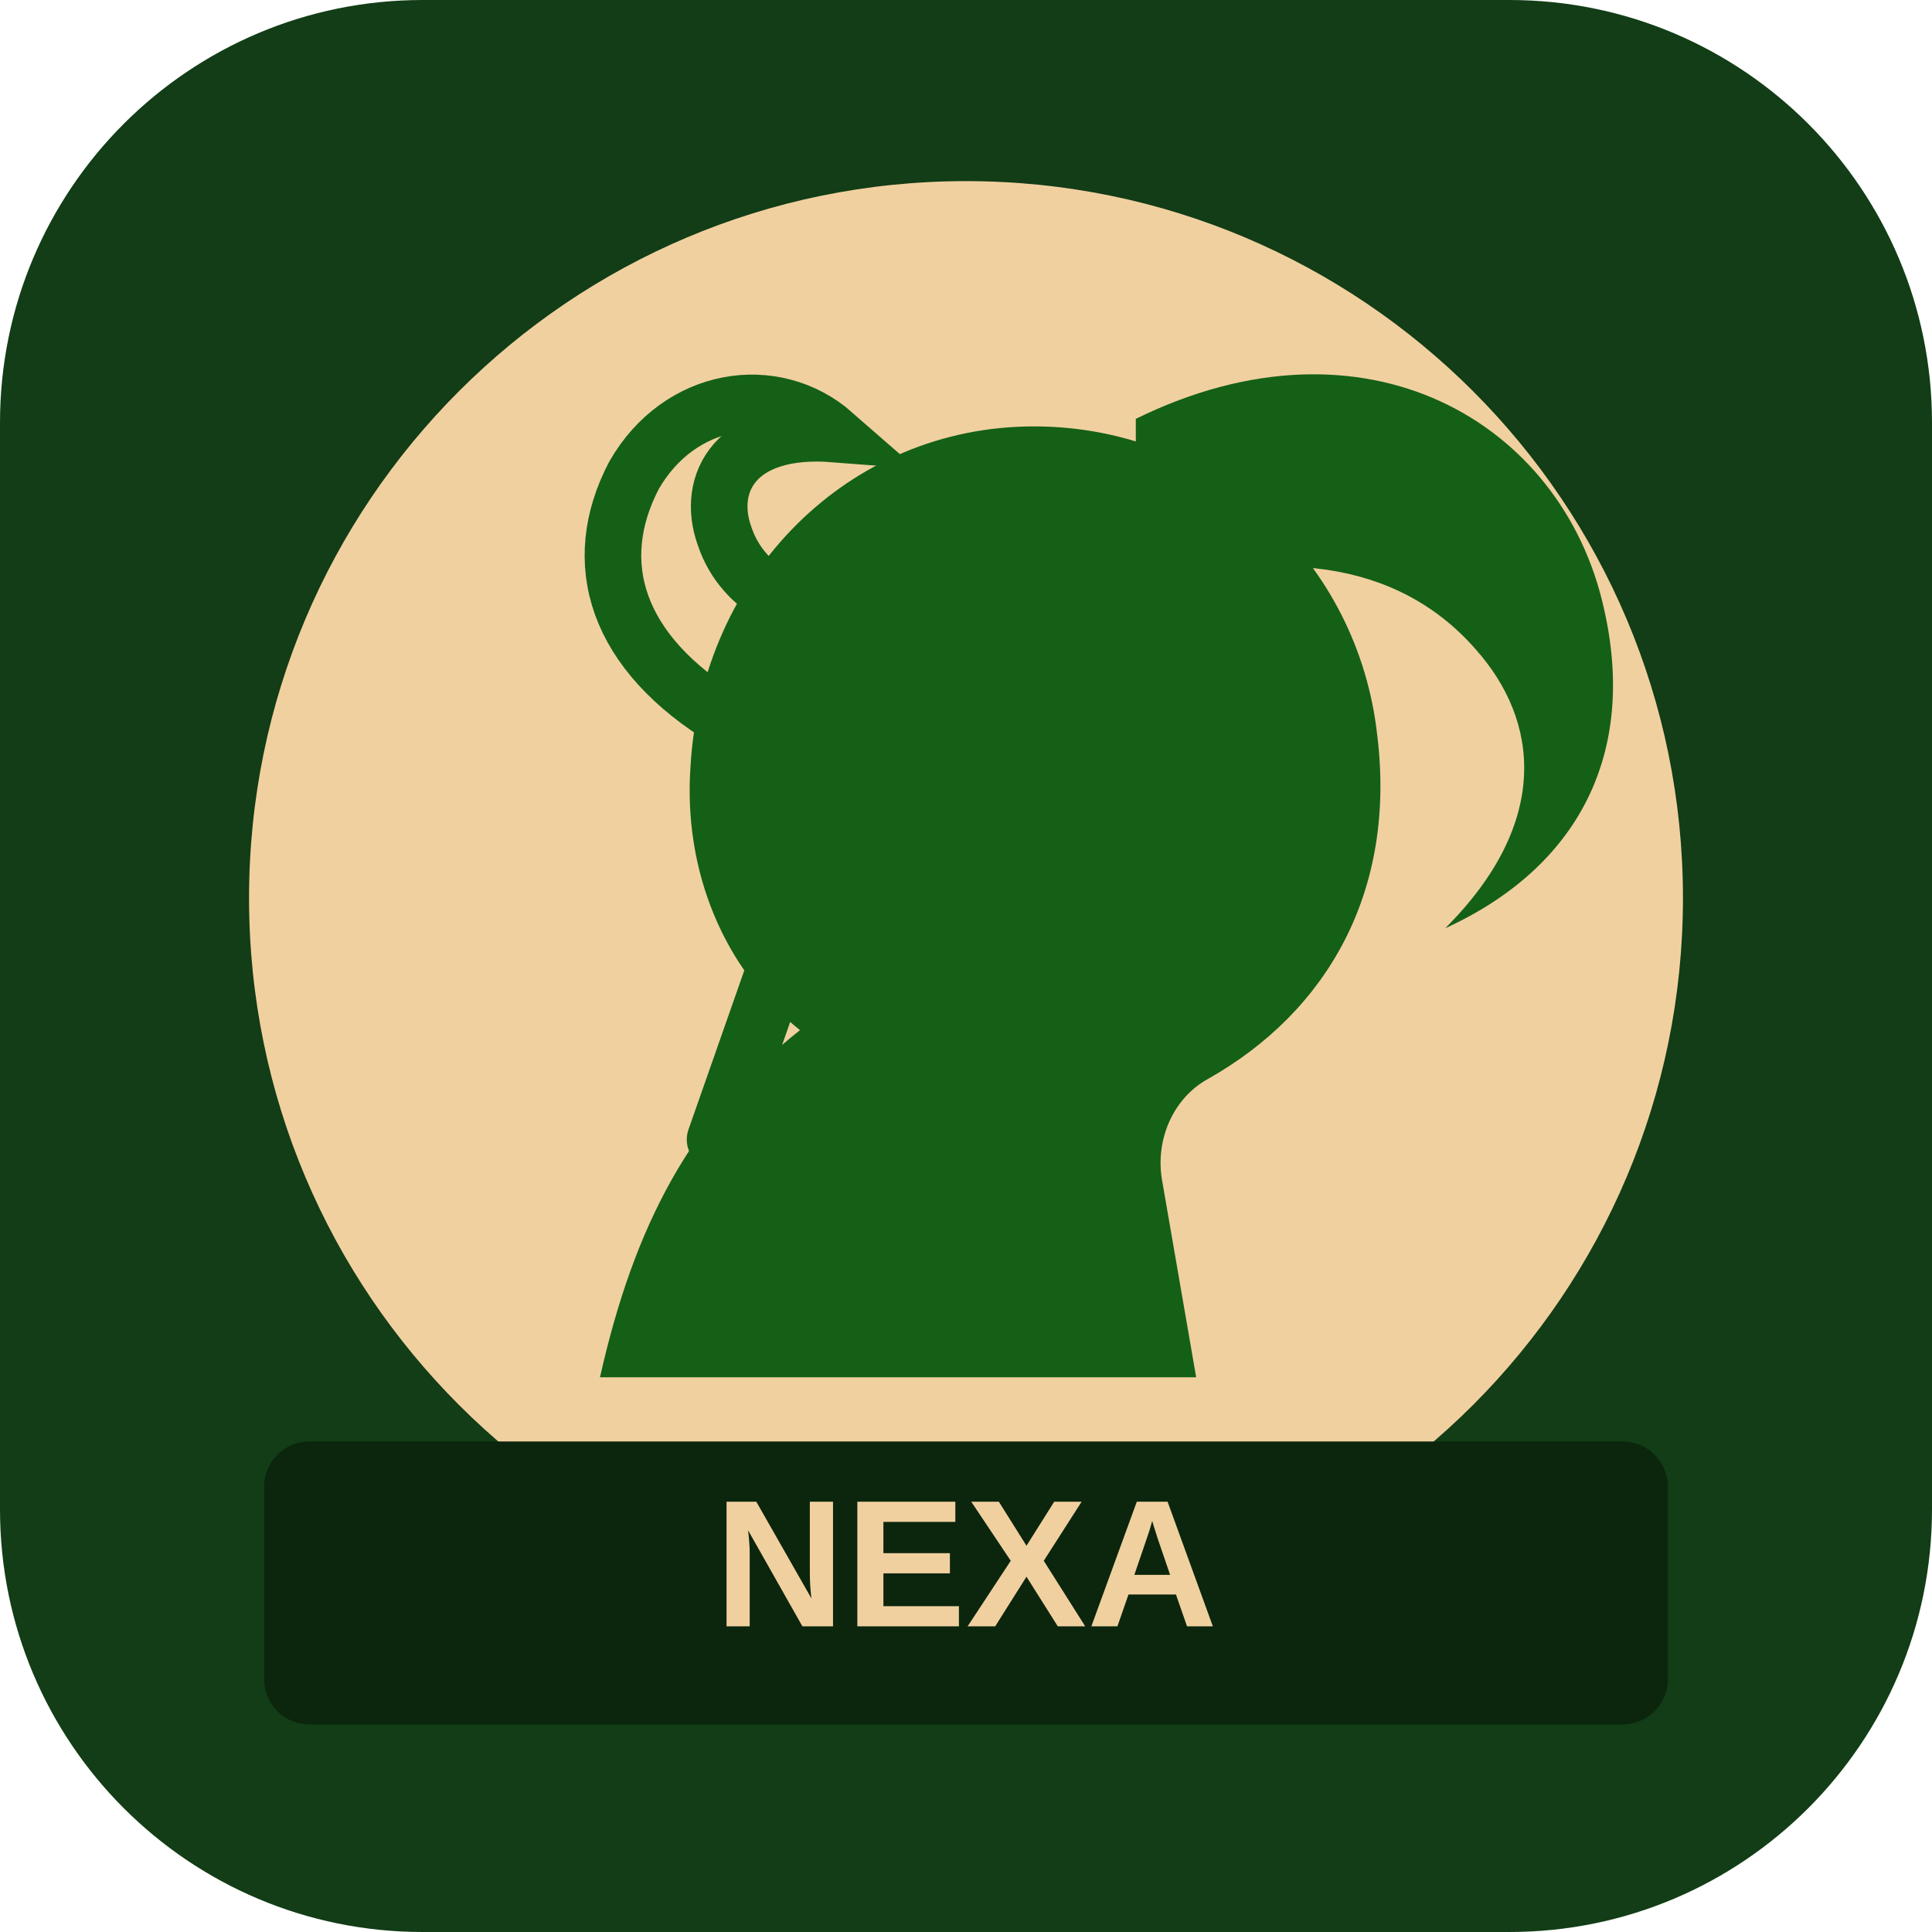
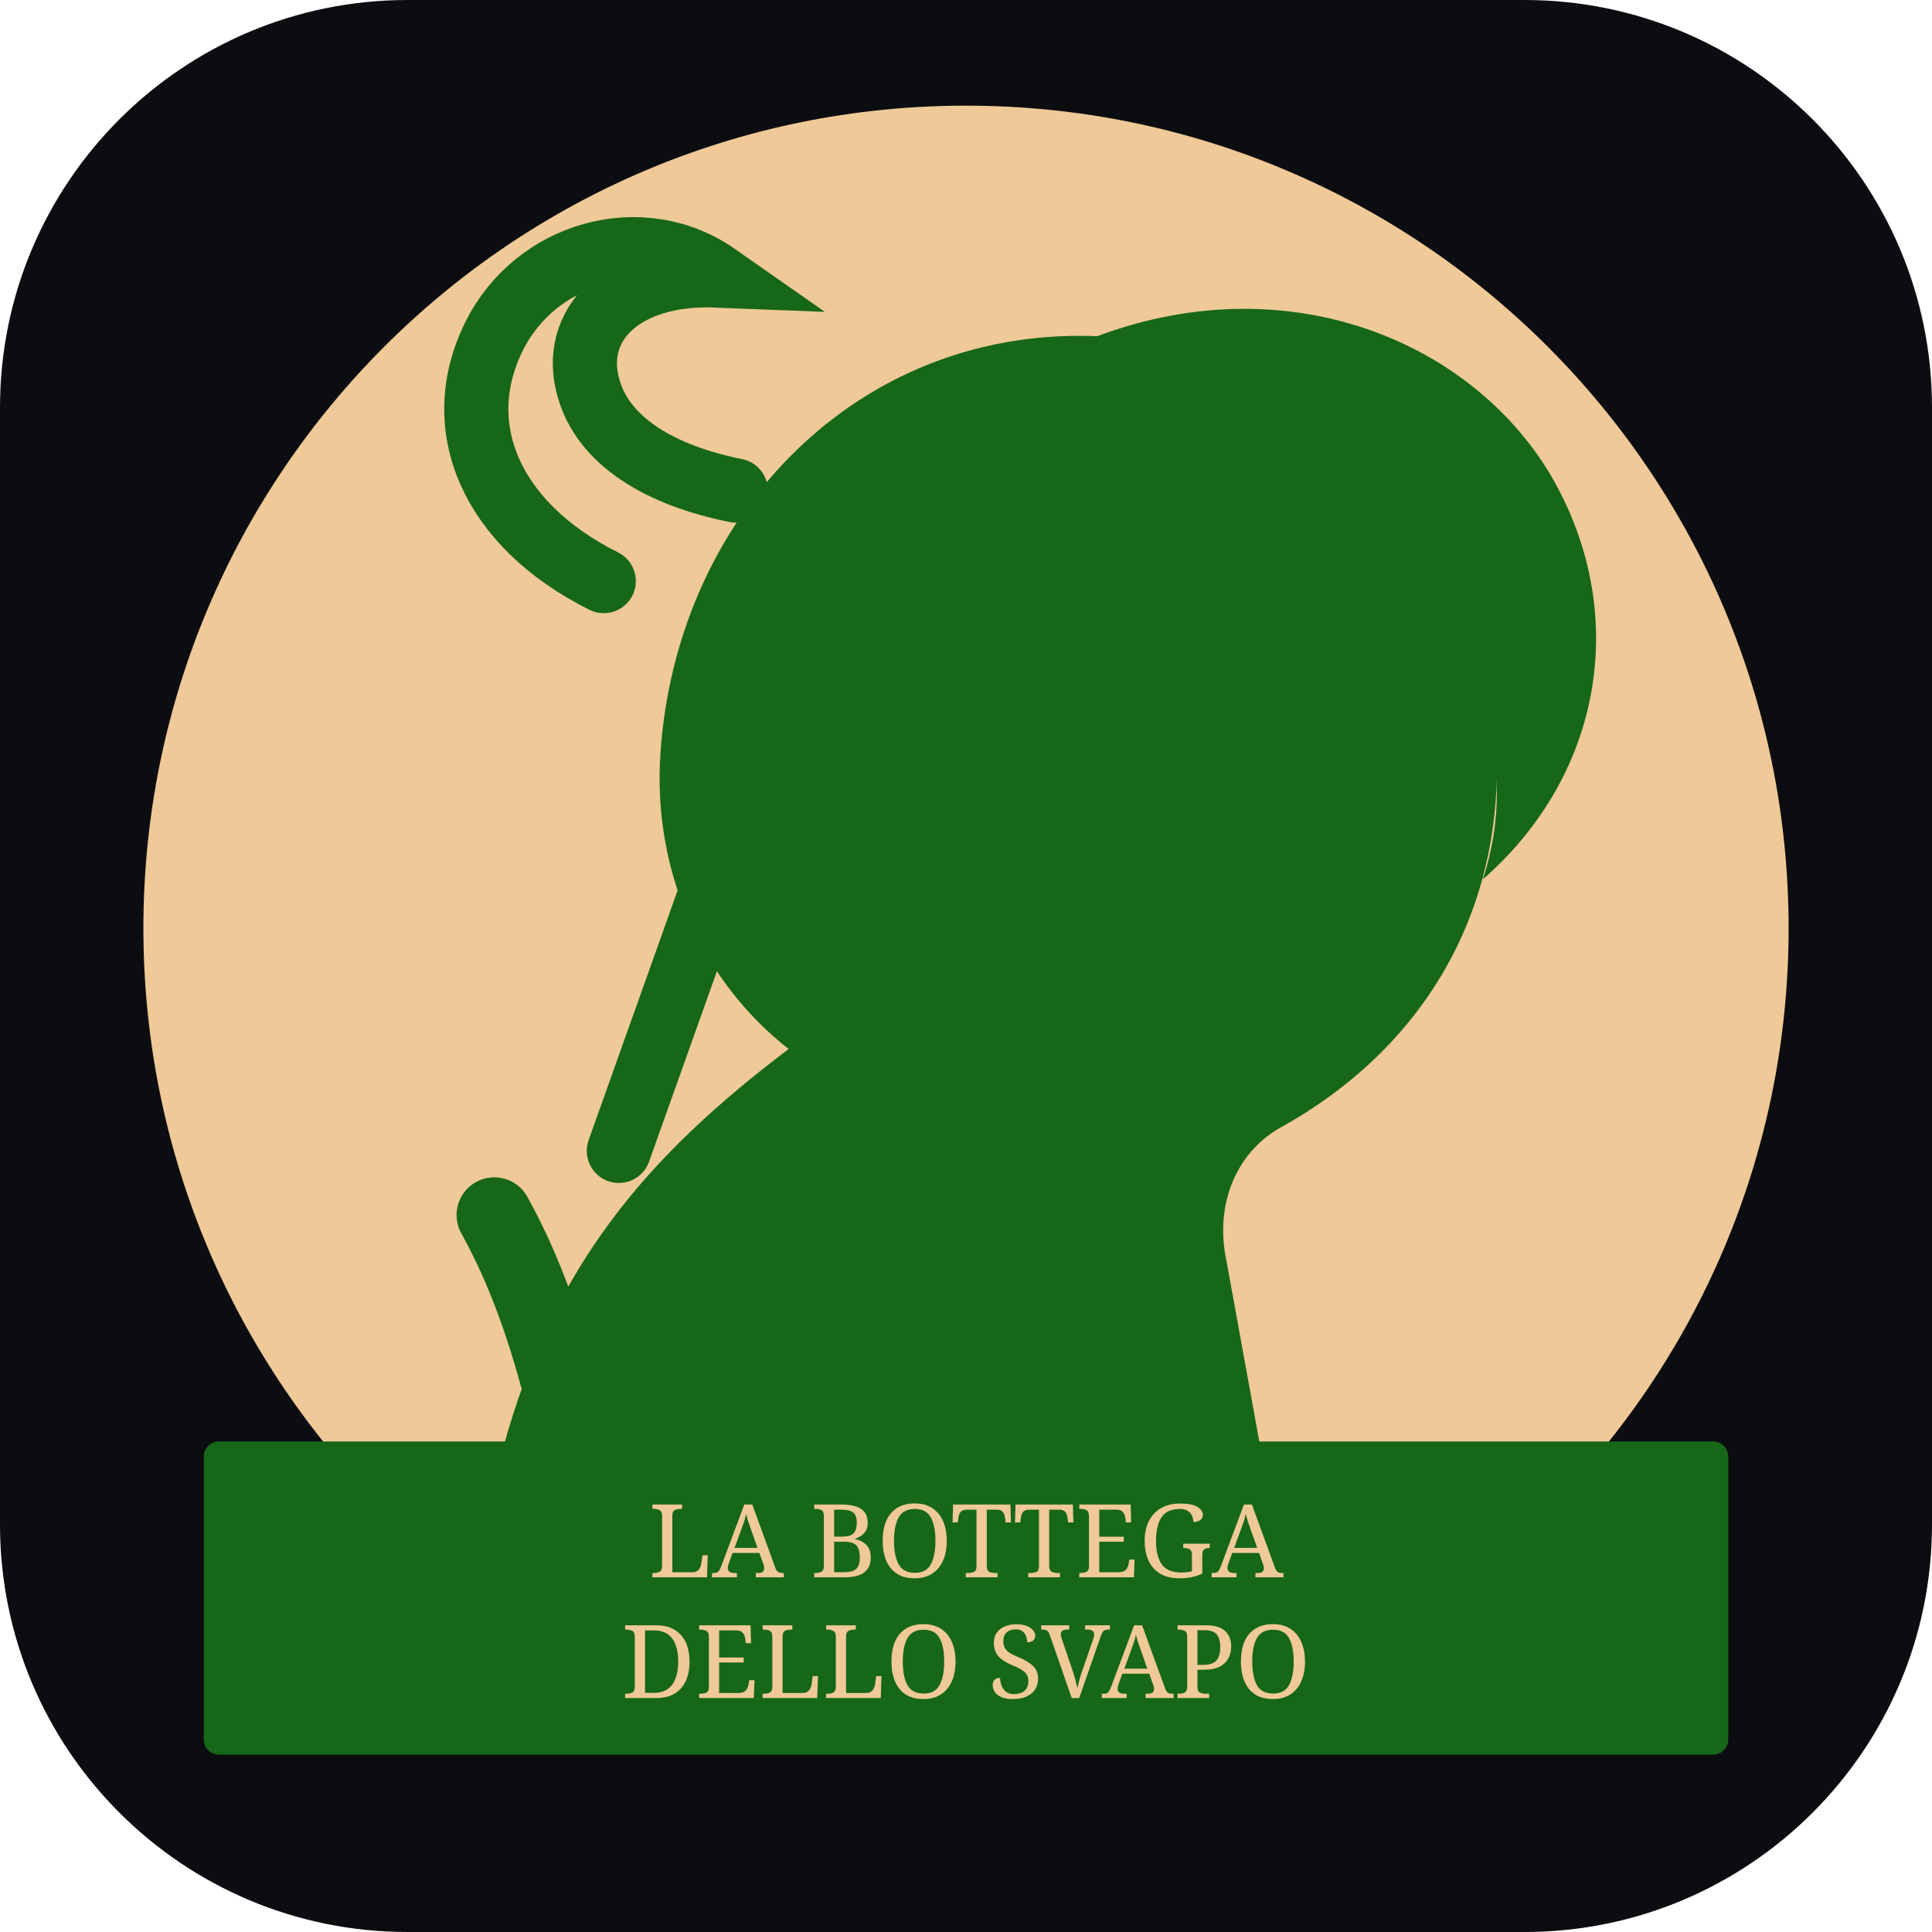
<svg xmlns="http://www.w3.org/2000/svg" viewBox="0 0 512 512">
-   <rect width="512" height="512" rx="112" fill="#123d16" />
-   <circle cx="256" cy="238" r="190" fill="#f1d0a0" />
-   <path d="M159 365c9-40 24-69 53-92-20-16-31-42-29-70 3-51 42-90 91-90 48 0 86 36 91 82 5 41-13 73-45 91-9 5-14 16-12 27l9 52H159z" fill="#146016" />
-   <path d="M301 111c61-30 113 1 124 50 9 39-7 69-42 85 28-28 25-55 8-74-21-24-54-27-90-15z" fill="#146016" />
-   <path d="M193 191c-30-18-37-42-25-65 12-21 37-25 53-11-26-2-34 13-29 27 5 15 20 21 39 25" fill="none" stroke="#146016" stroke-width="15" stroke-linecap="round" />
-   <path d="M217 225l-27 77" stroke="#146016" stroke-width="16" stroke-linecap="round" />
-   <rect x="70" y="382" width="372" height="75" rx="12" fill="#0b260d" />
-   <text x="256" y="431" text-anchor="middle" font-family="Arial,sans-serif" font-size="48" font-weight="800" fill="#f1d0a0">NEXA</text>
+   <rect width="512" height="512" rx="108" fill="#0c0d10" />
+   <circle cx="256" cy="246" r="218" fill="#efc997" />
+   <path d="M132 389c13-53 40-83 77-111-23-18-36-47-34-78 4-62 50-111 111-111 58 0 104 44 110 101 5 48-17 87-57 109-12 7-17 21-14 35l10 55H132z" fill="#176719" />
+   <path d="M286 91c52-22 103-2 125 35 21 36 14 79-18 107 10-31-1-60-26-76-25-16-54-18-81-7-19 8-35 19-47 34 1-41 16-75 47-93z" fill="#176719" />
+   <path d="M160 154c-30-15-41-41-29-65 11-22 39-30 59-16-25-1-39 13-34 30 4 14 19 23 39 27" fill="none" stroke="#176719" stroke-width="17" stroke-linecap="round" />
+   <path d="M195 218l-31 87" fill="none" stroke="#176719" stroke-width="17" stroke-linecap="round" />
+   <path d="M152 382c-5-22-11-42-21-60" fill="none" stroke="#176719" stroke-width="20" stroke-linecap="round" />
+   <rect x="54" y="382" width="404" height="83" rx="4" fill="#176719" />
+   <text x="256" y="418" text-anchor="middle" font-family="Georgia,serif" font-size="27" fill="#efc997">LA BOTTEGA</text>
+   <text x="256" y="450" text-anchor="middle" font-family="Georgia,serif" font-size="27" fill="#efc997">DELLO SVAPO</text>
</svg>
